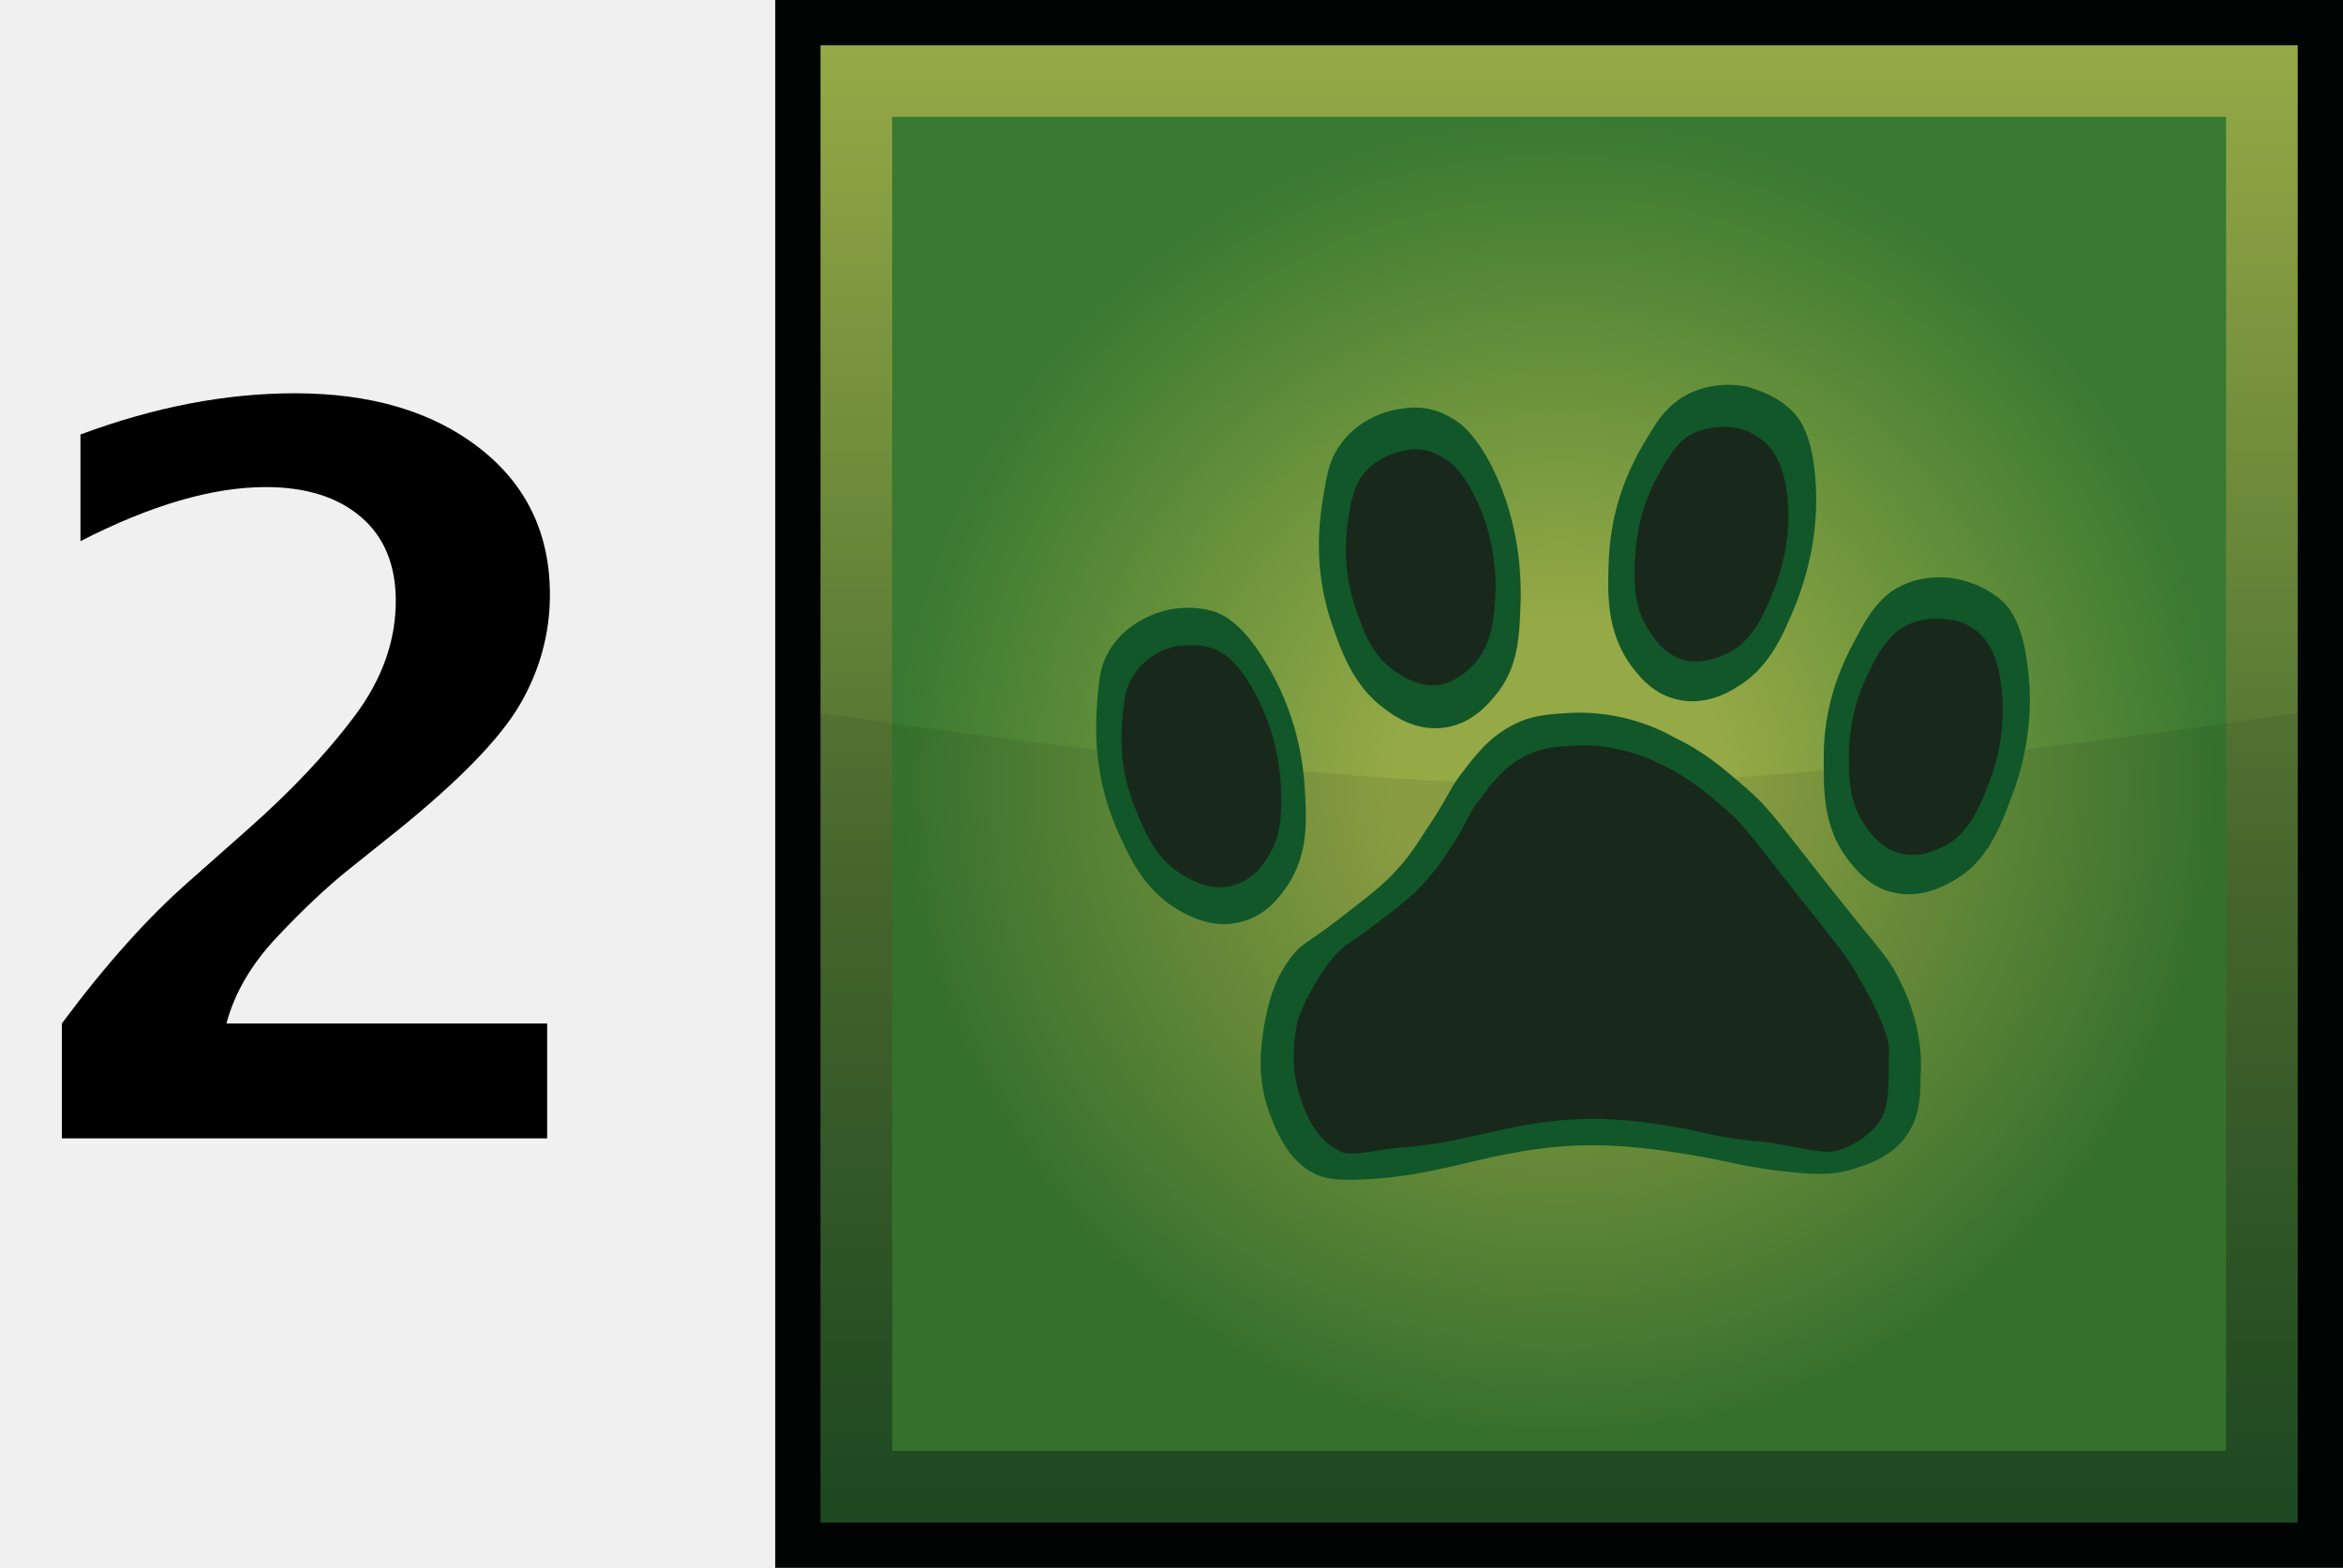
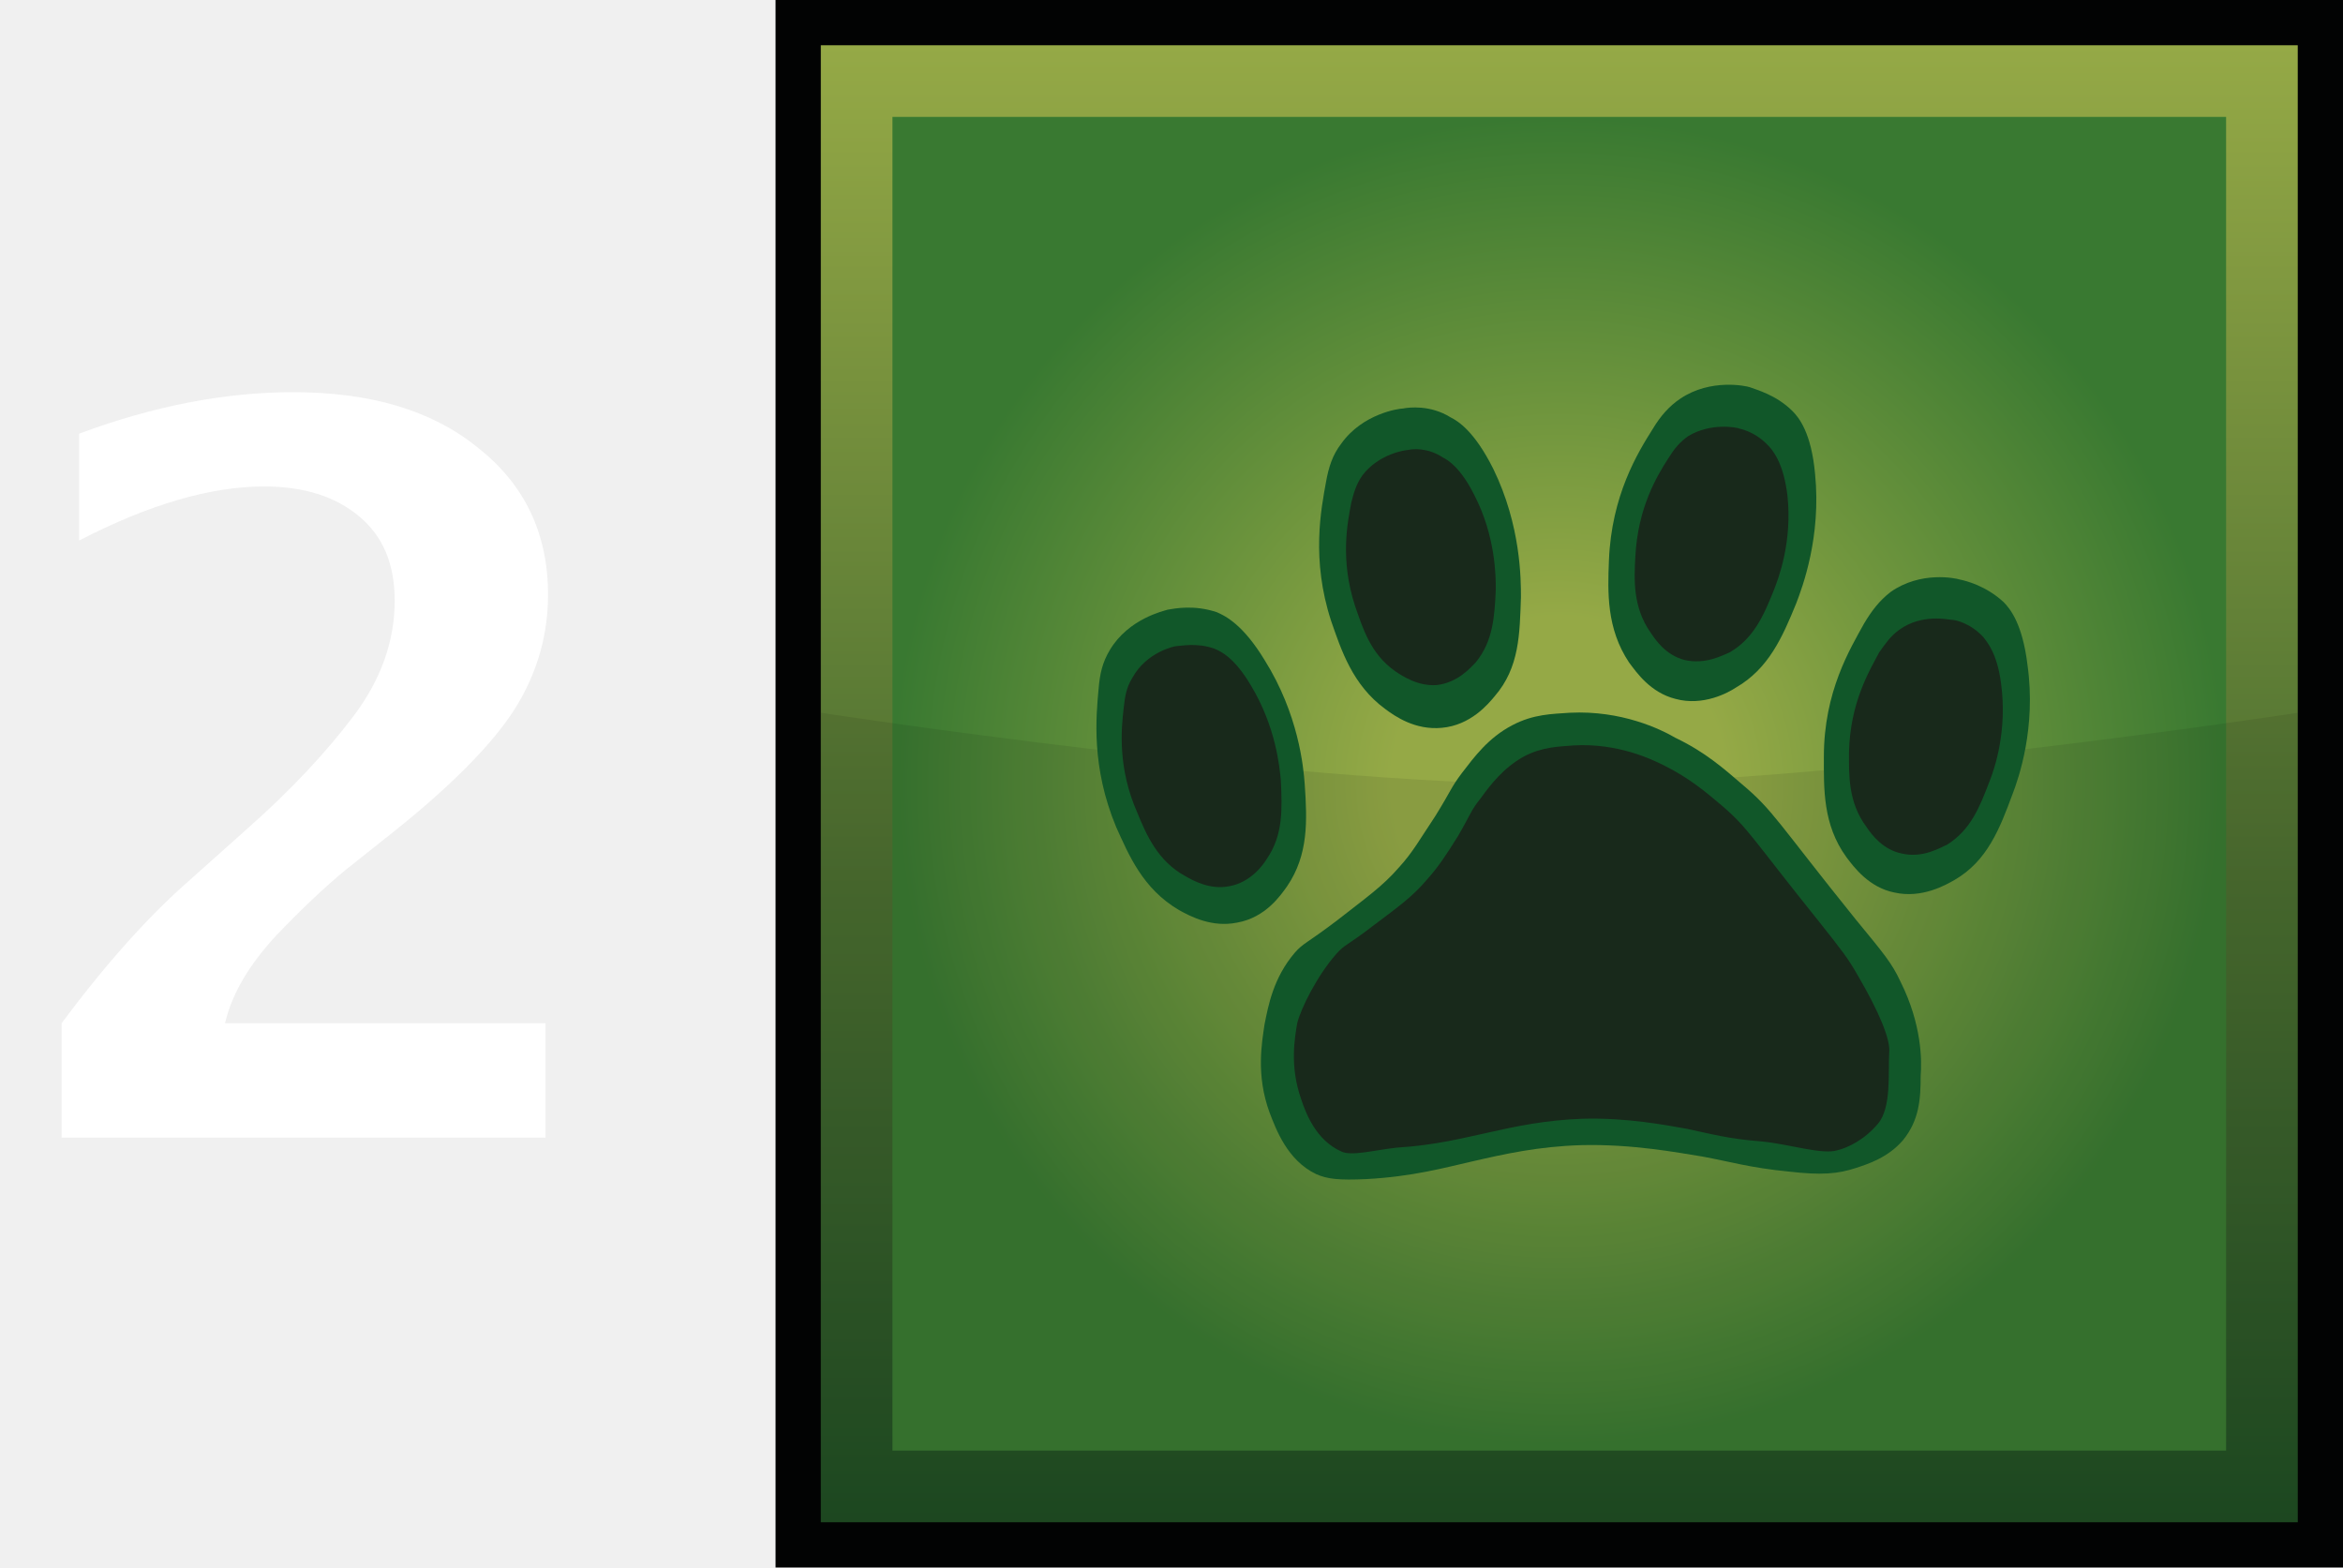
- <svg xmlns="http://www.w3.org/2000/svg" id="Layer" viewBox="0 0 186.36 124.7">
-   <defs>
-     <style>.cls-1,.cls-2{fill:#020303;}.cls-3{fill:#18291b;}.cls-4{fill:url(#radial-gradient);}.cls-2{isolation:isolate;opacity:.08;}.cls-5{fill:#115729;}.cls-6{fill:url(#linear-gradient);}</style>
-     <linearGradient id="linear-gradient" x1="-783.77" y1="1204.4" x2="-700.69" y2="1121.32" gradientTransform="translate(-173.42 -1284.74) rotate(-45)" gradientUnits="userSpaceOnUse">
-       <stop offset="0" stop-color="#1f4d23" />
-       <stop offset=".43" stop-color="#4b6e30" />
-       <stop offset="1" stop-color="#95a946" />
+ <svg xmlns="http://www.w3.org/2000/svg" version="1.1" id="Layer" x="0px" y="0px" viewBox="0 0 186.4 124.7" style="enable-background:new 0 0 186.4 124.7;" xml:space="preserve">
+   <style type="text/css">
+ 	.st0{fill:#FFFFFF;}
+ 	.st1{fill:#020303;}
+ 	.st2{fill:url(#SVGID_1_);}
+ 	.st3{fill:url(#SVGID_00000166662184293470232750000000935200731662087603_);}
+ 	.st4{opacity:8.000000e-02;fill:#020303;enable-background:new    ;}
+ 	.st5{fill:#115729;}
+ 	.st6{fill:#18291B;}
+ </style>
+   <path class="st0" d="M4.9,90.5v-9.1c3.5-4.7,6.9-8.5,10.1-11.3l4.7-4.2c3.4-3,6.2-6,8.4-8.9c2.2-2.9,3.3-6,3.3-9.2  c0-2.9-0.9-5.1-2.8-6.7c-1.9-1.6-4.4-2.4-7.6-2.4c-4.2,0-9.1,1.4-14.7,4.3v-8.5c5.9-2.2,11.6-3.3,17-3.3c6.1,0,11,1.4,14.7,4.4  c3.7,2.9,5.6,6.8,5.6,11.7c0,3.1-0.8,6-2.4,8.7c-1.6,2.7-4.8,6.1-9.8,10.1l-3.9,3.1c-1.7,1.4-3.6,3.2-5.6,5.3c-2,2.2-3.4,4.4-4,6.9  h25.5v9.1C43.5,90.5,4.9,90.5,4.9,90.5z" />
+   <g id="animal">
+     <rect x="61.7" y="0" class="st1" width="124.7" height="124.7" />
+     <linearGradient id="SVGID_1_" gradientUnits="userSpaceOnUse" x1="-1004.097" y1="-1010.301" x2="-921.012" y2="-927.216" gradientTransform="matrix(0.7071 -0.7071 -0.7071 -0.7071 119.6232 -1303.295)">
+       <stop offset="0" style="stop-color:#1F4D23" />
+       <stop offset="0.43" style="stop-color:#4B6E30" />
+       <stop offset="1" style="stop-color:#95A946" />
    </linearGradient>
-     <radialGradient id="radial-gradient" cx="124.01" cy="315.52" fx="124.01" fy="315.52" r="53.05" gradientTransform="translate(0 -253.17)" gradientUnits="userSpaceOnUse">
-       <stop offset=".25" stop-color="#95a946" />
-       <stop offset="1" stop-color="#397931" />
+     <rect x="65.3" y="3.6" class="st2" width="117.5" height="117.5" />
+     <radialGradient id="SVGID_00000016045333644841986730000012902753755867383976_" cx="124.01" cy="-189.496" r="53.05" gradientTransform="matrix(1 0 0 -1 0 -127.1464)" gradientUnits="userSpaceOnUse">
+       <stop offset="0.25" style="stop-color:#95A946" />
+       <stop offset="1" style="stop-color:#397931" />
    </radialGradient>
-   </defs>
-   <path d="M4.92,90.54v-9.14c3.49-4.69,6.87-8.46,10.15-11.33l4.72-4.18c3.38-2.99,6.18-5.96,8.38-8.89,2.21-2.93,3.31-6,3.31-9.2,0-2.89-.93-5.12-2.79-6.7-1.86-1.58-4.38-2.36-7.56-2.36-4.22,0-9.13,1.43-14.73,4.3v-8.48c5.88-2.19,11.56-3.28,17.05-3.28,6.06,0,10.96,1.45,14.69,4.36,3.73,2.9,5.6,6.79,5.6,11.66,0,3.07-.79,5.97-2.36,8.69-1.57,2.72-4.85,6.09-9.81,10.1l-3.9,3.12c-1.72,1.38-3.59,3.15-5.63,5.31-2.04,2.16-3.38,4.45-4.03,6.88h25.51v9.14H4.92Z" />
-   <g id="animal">
-     <rect class="cls-1" x="61.66" width="124.7" height="124.7" />
-     <rect class="cls-6" x="65.26" y="3.6" width="117.5" height="117.5" />
-     <rect class="cls-4" x="70.96" y="9.3" width="106.1" height="106.1" />
-     <path id="darker" class="cls-2" d="M182.76,121.1H65.26V56.7s37,5.7,58.7,5.7,58.8-5.7,58.8-5.7V121.1Z" />
-     <path class="cls-5" d="M111.56,32.5c-.3,0-3.2,.4-4.9,2.8-.7,.9-1,1.9-1.2,3-.4,2.2-1.2,6.2,.4,11.1,.8,2.3,1.7,5.1,4.3,7,.8,.6,2.4,1.7,4.5,1.5,2.3-.2,3.7-1.9,4.2-2.5,2-2.3,2-5,2.1-7.9,0-1.4,0-5.7-2.2-10.2-1.5-3-2.8-3.8-3.4-4.1-1.6-1-3.3-.8-3.8-.7Z" />
-     <path class="cls-5" d="M139.16,30.8c-.3-.1-3.1-.7-5.5,.9-.9,.6-1.6,1.4-2.2,2.4-1.2,1.9-3.3,5.3-3.5,10.5-.1,2.5-.2,5.4,1.6,8.1,.6,.8,1.7,2.4,3.7,2.9,2.2,.6,4.2-.5,4.8-.9,2.6-1.5,3.7-4,4.8-6.7,.5-1.3,2-5.3,1.5-10.3-.3-3.3-1.3-4.5-1.8-5-1.3-1.3-2.9-1.7-3.4-1.9Z" />
-     <path class="cls-5" d="M92.86,48.5c-.3,.1-3.1,.7-4.6,3.2-.6,1-.8,1.9-.9,3.1-.2,2.2-.6,6.2,1.4,11,1,2.2,2.1,4.9,5,6.6,.9,.5,2.6,1.4,4.6,1,2.3-.4,3.5-2.2,4-2.9,1.7-2.5,1.6-5.2,1.4-8.1-.1-1.4-.5-5.6-3.2-9.9-1.7-2.8-3.1-3.5-3.8-3.8-1.8-.6-3.3-.3-3.9-.2Z" />
-     <path class="cls-5" d="M155.86,46.1c-.3-.1-3.1-.7-5.5,1-.9,.7-1.5,1.5-2.1,2.5-1.1,2-3.2,5.4-3.2,10.6,0,2.5-.1,5.4,1.8,8,.6,.8,1.8,2.4,3.8,2.8,2.2,.5,4.1-.6,4.8-1,2.6-1.5,3.6-4.1,4.6-6.8,.5-1.3,1.9-5.3,1.2-10.3-.4-3.3-1.4-4.5-1.9-5-1.4-1.3-3-1.7-3.5-1.8Z" />
-     <path class="cls-3" d="M155.16,49.3c-.2,0-2.3-.5-4.1,.8-.7,.5-1.1,1.1-1.6,1.8-.8,1.5-2.3,4-2.4,7.9,0,1.8-.1,4,1.4,6,.4,.6,1.3,1.8,2.8,2.1,1.7,.4,3.1-.5,3.6-.7,1.9-1.2,2.6-3,3.4-5.1,.4-1,1.4-4,.9-7.7-.3-2.4-1.1-3.3-1.4-3.7-1-1.1-2.2-1.4-2.6-1.4Z" />
-     <path class="cls-3" d="M138.36,34.1c-.2-.1-2.3-.5-4.1,.6-.7,.5-1.1,1-1.6,1.8-.9,1.4-2.4,3.9-2.6,7.8-.1,1.8-.2,4,1.2,6,.4,.6,1.2,1.8,2.7,2.2,1.7,.4,3.1-.4,3.6-.6,1.9-1.1,2.7-2.9,3.5-4.9,.4-1,1.5-3.9,1.1-7.6-.3-2.4-1-3.3-1.3-3.7-1-1.2-2.1-1.5-2.5-1.6Z" />
-     <path class="cls-3" d="M111.96,35.8c-.2,0-2.3,.3-3.6,2-.5,.7-.7,1.4-.9,2.2-.3,1.6-.9,4.5,.3,8.2,.6,1.7,1.2,3.8,3.2,5.2,.6,.4,1.8,1.2,3.3,1.1,1.7-.2,2.7-1.4,3.1-1.8,1.4-1.7,1.5-3.7,1.6-5.8,0-1,0-4.2-1.7-7.5-1.1-2.2-2.1-2.8-2.5-3-1.2-.8-2.4-.7-2.8-.6Z" />
-     <path class="cls-3" d="M93.56,51.4c-.2,0-2.4,.5-3.5,2.5-.5,.8-.6,1.5-.7,2.4-.2,1.7-.5,4.8,1.1,8.4,.7,1.7,1.6,3.8,3.8,5,.7,.4,2,1.1,3.5,.8,1.7-.3,2.7-1.7,3-2.2,1.3-1.9,1.2-4,1.1-6.2-.1-1.1-.4-4.3-2.4-7.6-1.3-2.2-2.4-2.7-2.9-2.9-1.4-.5-2.7-.2-3-.2Z" />
-     <path class="cls-5" d="M124.86,56.7c-1.4,.1-2.9,.1-4.6,1-1.9,1-3,2.5-4,3.8-.9,1.2-.8,1.3-2.1,3.4-1.2,1.8-1.8,2.9-2.9,4.1-1.3,1.5-2.6,2.4-4.9,4.2-2.5,1.9-2.7,1.8-3.4,2.6-1.7,2-2.1,4.2-2.4,5.7-.2,1.4-.7,4,.4,7,.5,1.3,1.4,3.8,3.7,4.9,.9,.4,1.8,.5,4,.4,3.7-.2,6.2-.9,8.4-1.4,2.6-.6,5.3-1.2,8.7-1.3,4.1-.1,7.7,.6,9.6,.9,2.2,.4,3.8,.9,6.9,1.2,2.6,.3,3.9,.2,5.4-.3,.9-.3,2.5-.8,3.7-2.2,1.3-1.6,1.4-3.3,1.4-5.1,.1-1.2,.1-4.1-1.6-7.5-.7-1.5-1.3-2.2-3.6-5-6.2-7.7-6.5-8.6-9-10.7-1.5-1.3-3-2.6-5.3-3.7-1.2-.7-4.3-2.2-8.4-2Z" />
-     <path class="cls-3" d="M125.16,59.3c-1.2,.1-2.5,.1-4,.9-1.6,.9-2.6,2.2-3.4,3.3-.8,1-.7,1.1-1.8,3-1,1.6-1.6,2.5-2.5,3.5-1.1,1.3-2.2,2.1-4.2,3.6-2.2,1.7-2.3,1.5-3,2.3-1.5,1.7-2.8,4.3-3.1,5.5-.2,1.2-.6,3.4,.3,6,.4,1.2,1.2,3.3,3.2,4.2,.8,.4,2.6-.1,4.4-.3,3.2-.2,5.4-.8,7.3-1.2,2.2-.5,4.6-1,7.5-1.1,3.5-.1,6.6,.5,8.3,.8,1.9,.4,3.3,.8,5.9,1,2.2,.2,4.9,1.1,6.1,.7,.8-.2,2.1-.8,3.2-2.1,1.1-1.3,.8-4.1,.9-5.7,.1-1-.8-3.2-2.5-6.1-.8-1.4-1.2-1.9-3.1-4.3-5.3-6.6-5.6-7.4-7.7-9.2-1.3-1.1-2.6-2.2-4.6-3.2-1-.5-3.7-1.8-7.2-1.6Z" />
+     <rect x="71" y="9.3" style="fill:url(#SVGID_00000016045333644841986730000012902753755867383976_);" width="106.1" height="106.1" />
+     <path id="darker" class="st4" d="M182.8,121.1H65.3V56.7c0,0,37,5.7,58.7,5.7s58.8-5.7,58.8-5.7L182.8,121.1L182.8,121.1z" />
+     <path class="st5" d="M111.6,32.5c-0.3,0-3.2,0.4-4.9,2.8c-0.7,0.9-1,1.9-1.2,3c-0.4,2.2-1.2,6.2,0.4,11.1c0.8,2.3,1.7,5.1,4.3,7   c0.8,0.6,2.4,1.7,4.5,1.5c2.3-0.2,3.7-1.9,4.2-2.5c2-2.3,2-5,2.1-7.9c0-1.4,0-5.7-2.2-10.2c-1.5-3-2.8-3.8-3.4-4.1   C113.8,32.2,112.1,32.4,111.6,32.5z" />
+     <path class="st5" d="M139.2,30.8c-0.3-0.1-3.1-0.7-5.5,0.9c-0.9,0.6-1.6,1.4-2.2,2.4c-1.2,1.9-3.3,5.3-3.5,10.5   c-0.1,2.5-0.2,5.4,1.6,8.1c0.6,0.8,1.7,2.4,3.7,2.9c2.2,0.6,4.2-0.5,4.8-0.9c2.6-1.5,3.7-4,4.8-6.7c0.5-1.3,2-5.3,1.5-10.3   c-0.3-3.3-1.3-4.5-1.8-5C141.3,31.4,139.7,31,139.2,30.8L139.2,30.8z" />
+     <path class="st5" d="M92.9,48.5c-0.3,0.1-3.1,0.7-4.6,3.2c-0.6,1-0.8,1.9-0.9,3.1c-0.2,2.2-0.6,6.2,1.4,11c1,2.2,2.1,4.9,5,6.6   c0.9,0.5,2.6,1.4,4.6,1c2.3-0.4,3.5-2.2,4-2.9c1.7-2.5,1.6-5.2,1.4-8.1c-0.1-1.4-0.5-5.6-3.2-9.9c-1.7-2.8-3.1-3.5-3.8-3.8   C95,48.1,93.5,48.4,92.9,48.5z" />
+     <path class="st5" d="M155.9,46.1c-0.3-0.1-3.1-0.7-5.5,1c-0.9,0.7-1.5,1.5-2.1,2.5c-1.1,2-3.2,5.4-3.2,10.6c0,2.5-0.1,5.4,1.8,8   c0.6,0.8,1.8,2.4,3.8,2.8c2.2,0.5,4.1-0.6,4.8-1c2.6-1.5,3.6-4.1,4.6-6.8c0.5-1.3,1.9-5.3,1.2-10.3c-0.4-3.3-1.4-4.5-1.9-5   C158,46.6,156.4,46.2,155.9,46.1L155.9,46.1z" />
+     <path class="st6" d="M155.2,49.3c-0.2,0-2.3-0.5-4.1,0.8c-0.7,0.5-1.1,1.1-1.6,1.8c-0.8,1.5-2.3,4-2.4,7.9c0,1.8-0.1,4,1.4,6   c0.4,0.6,1.3,1.8,2.8,2.1c1.7,0.4,3.1-0.5,3.6-0.7c1.9-1.2,2.6-3,3.4-5.1c0.4-1,1.4-4,0.9-7.7c-0.3-2.4-1.1-3.3-1.4-3.7   C156.8,49.6,155.6,49.3,155.2,49.3L155.2,49.3z" />
+     <path class="st6" d="M138.4,34.1c-0.2-0.1-2.3-0.5-4.1,0.6c-0.7,0.5-1.1,1-1.6,1.8c-0.9,1.4-2.4,3.9-2.6,7.8c-0.1,1.8-0.2,4,1.2,6   c0.4,0.6,1.2,1.8,2.7,2.2c1.7,0.4,3.1-0.4,3.6-0.6c1.9-1.1,2.7-2.9,3.5-4.9c0.4-1,1.5-3.9,1.1-7.6c-0.3-2.4-1-3.3-1.3-3.7   C139.9,34.5,138.8,34.2,138.4,34.1L138.4,34.1z" />
+     <path class="st6" d="M112,35.8c-0.2,0-2.3,0.3-3.6,2c-0.5,0.7-0.7,1.4-0.9,2.2c-0.3,1.6-0.9,4.5,0.3,8.2c0.6,1.7,1.2,3.8,3.2,5.2   c0.6,0.4,1.8,1.2,3.3,1.1c1.7-0.2,2.7-1.4,3.1-1.8c1.4-1.7,1.5-3.7,1.6-5.8c0-1,0-4.2-1.7-7.5c-1.1-2.2-2.1-2.8-2.5-3   C113.6,35.6,112.4,35.7,112,35.8z" />
+     <path class="st6" d="M93.6,51.4c-0.2,0-2.4,0.5-3.5,2.5c-0.5,0.8-0.6,1.5-0.7,2.4c-0.2,1.7-0.5,4.8,1.1,8.4c0.7,1.7,1.6,3.8,3.8,5   c0.7,0.4,2,1.1,3.5,0.8c1.7-0.3,2.7-1.7,3-2.2c1.3-1.9,1.2-4,1.1-6.2c-0.1-1.1-0.4-4.3-2.4-7.6c-1.3-2.2-2.4-2.7-2.9-2.9   C95.2,51.1,93.9,51.4,93.6,51.4z" />
+     <path class="st5" d="M124.9,56.7c-1.4,0.1-2.9,0.1-4.6,1c-1.9,1-3,2.5-4,3.8c-0.9,1.2-0.8,1.3-2.1,3.4c-1.2,1.8-1.8,2.9-2.9,4.1   c-1.3,1.5-2.6,2.4-4.9,4.2c-2.5,1.9-2.7,1.8-3.4,2.6c-1.7,2-2.1,4.2-2.4,5.7c-0.2,1.4-0.7,4,0.4,7c0.5,1.3,1.4,3.8,3.7,4.9   c0.9,0.4,1.8,0.5,4,0.4c3.7-0.2,6.2-0.9,8.4-1.4c2.6-0.6,5.3-1.2,8.7-1.3c4.1-0.1,7.7,0.6,9.6,0.9c2.2,0.4,3.8,0.9,6.9,1.2   c2.6,0.3,3.9,0.2,5.4-0.3c0.9-0.3,2.5-0.8,3.7-2.2c1.3-1.6,1.4-3.3,1.4-5.1c0.1-1.2,0.1-4.1-1.6-7.5c-0.7-1.5-1.3-2.2-3.6-5   c-6.2-7.7-6.5-8.6-9-10.7c-1.5-1.3-3-2.6-5.3-3.7C132.1,58,129,56.5,124.9,56.7L124.9,56.7z" />
+     <path class="st6" d="M125.2,59.3c-1.2,0.1-2.5,0.1-4,0.9c-1.6,0.9-2.6,2.2-3.4,3.3c-0.8,1-0.7,1.1-1.8,3c-1,1.6-1.6,2.5-2.5,3.5   c-1.1,1.3-2.2,2.1-4.2,3.6c-2.2,1.7-2.3,1.5-3,2.3c-1.5,1.7-2.8,4.3-3.1,5.5c-0.2,1.2-0.6,3.4,0.3,6c0.4,1.2,1.2,3.3,3.2,4.2   c0.8,0.4,2.6-0.1,4.4-0.3c3.2-0.2,5.4-0.8,7.3-1.2c2.2-0.5,4.6-1,7.5-1.1c3.5-0.1,6.6,0.5,8.3,0.8c1.9,0.4,3.3,0.8,5.9,1   c2.2,0.2,4.9,1.1,6.1,0.7c0.8-0.2,2.1-0.8,3.2-2.1c1.1-1.3,0.8-4.1,0.9-5.7c0.1-1-0.8-3.2-2.5-6.1c-0.8-1.4-1.2-1.9-3.1-4.3   c-5.3-6.6-5.6-7.4-7.7-9.2c-1.3-1.1-2.6-2.2-4.6-3.2C131.4,60.4,128.7,59.1,125.2,59.3L125.2,59.3z" />
  </g>
</svg>
